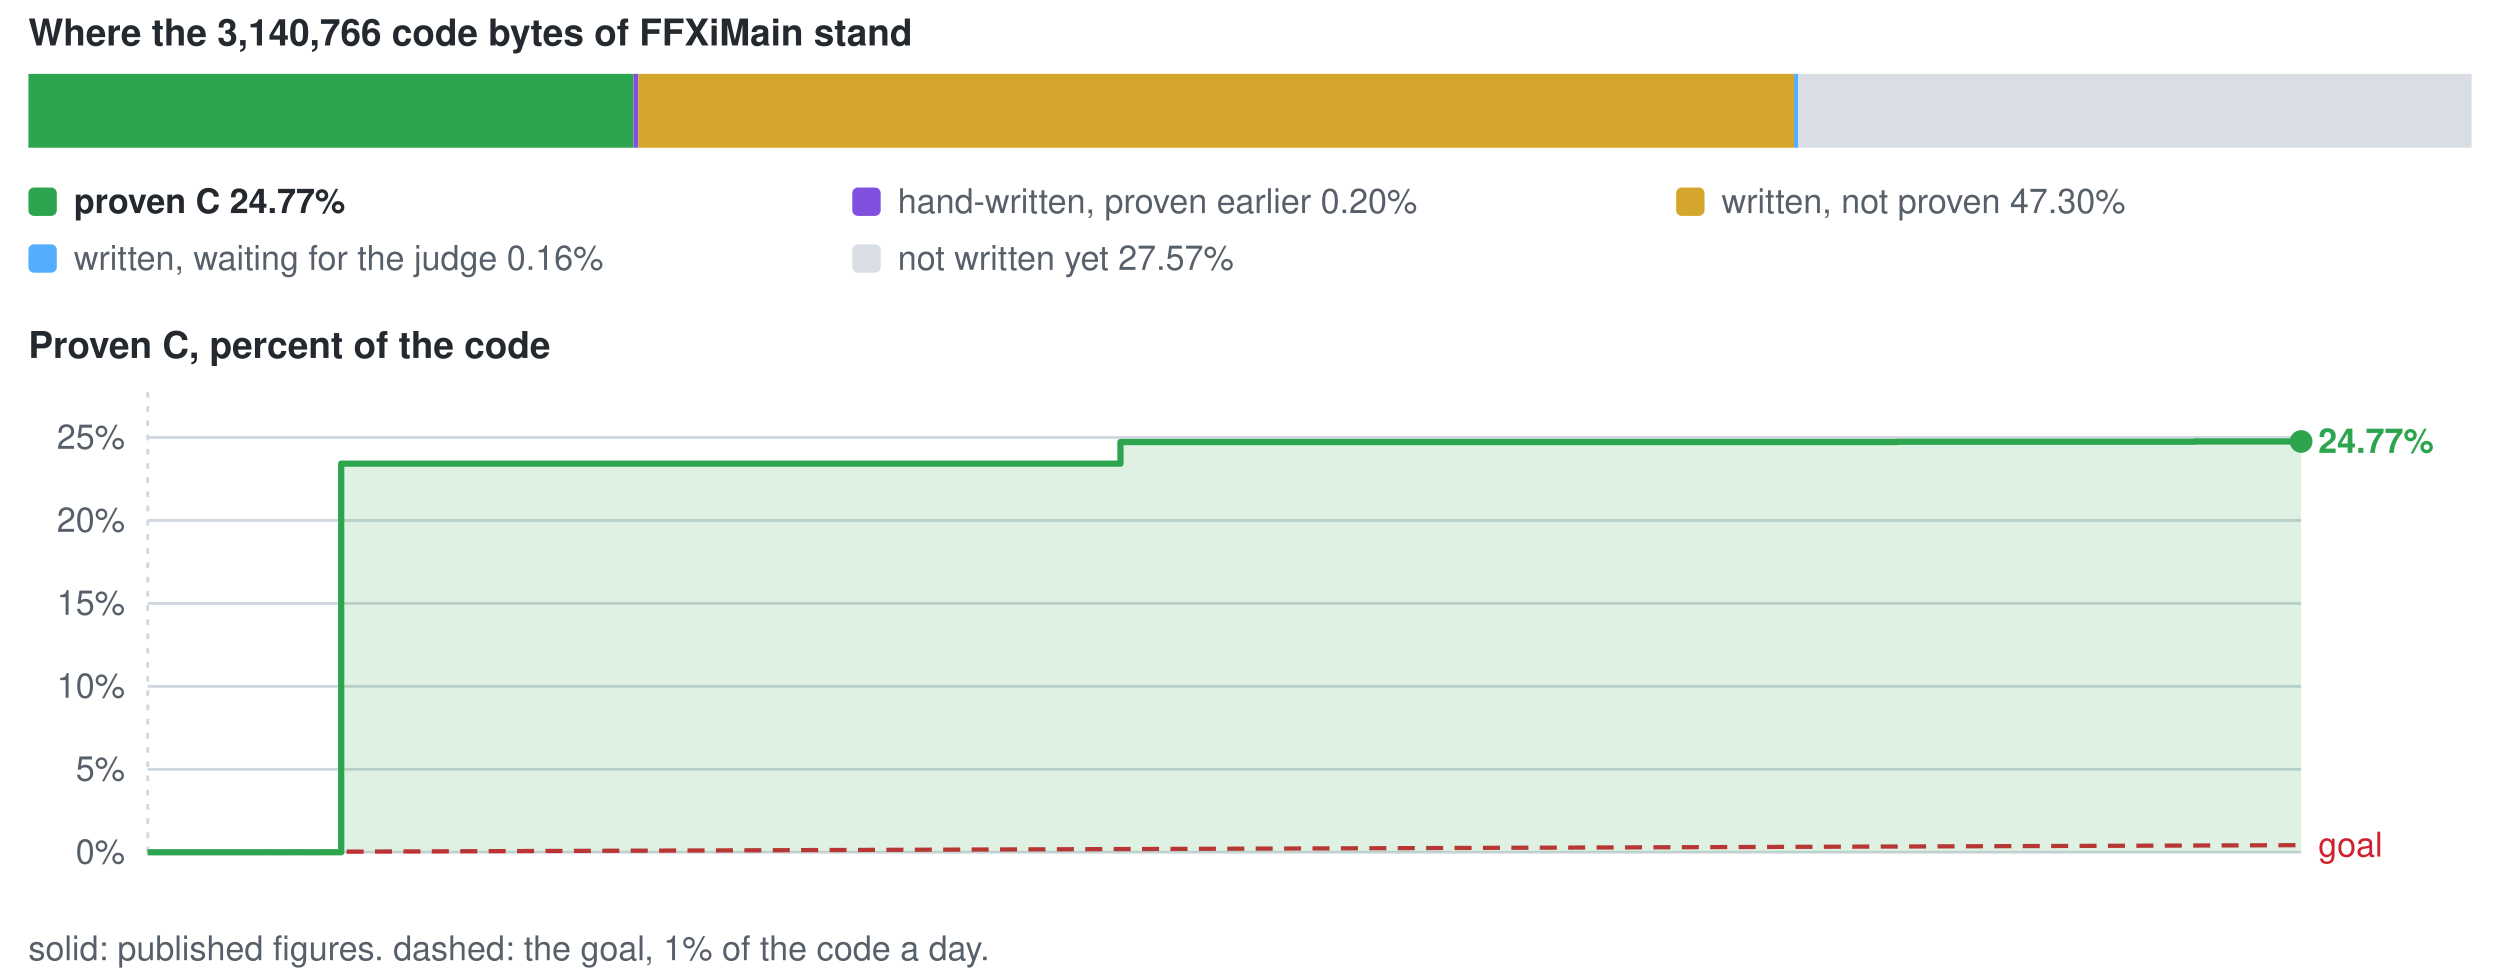
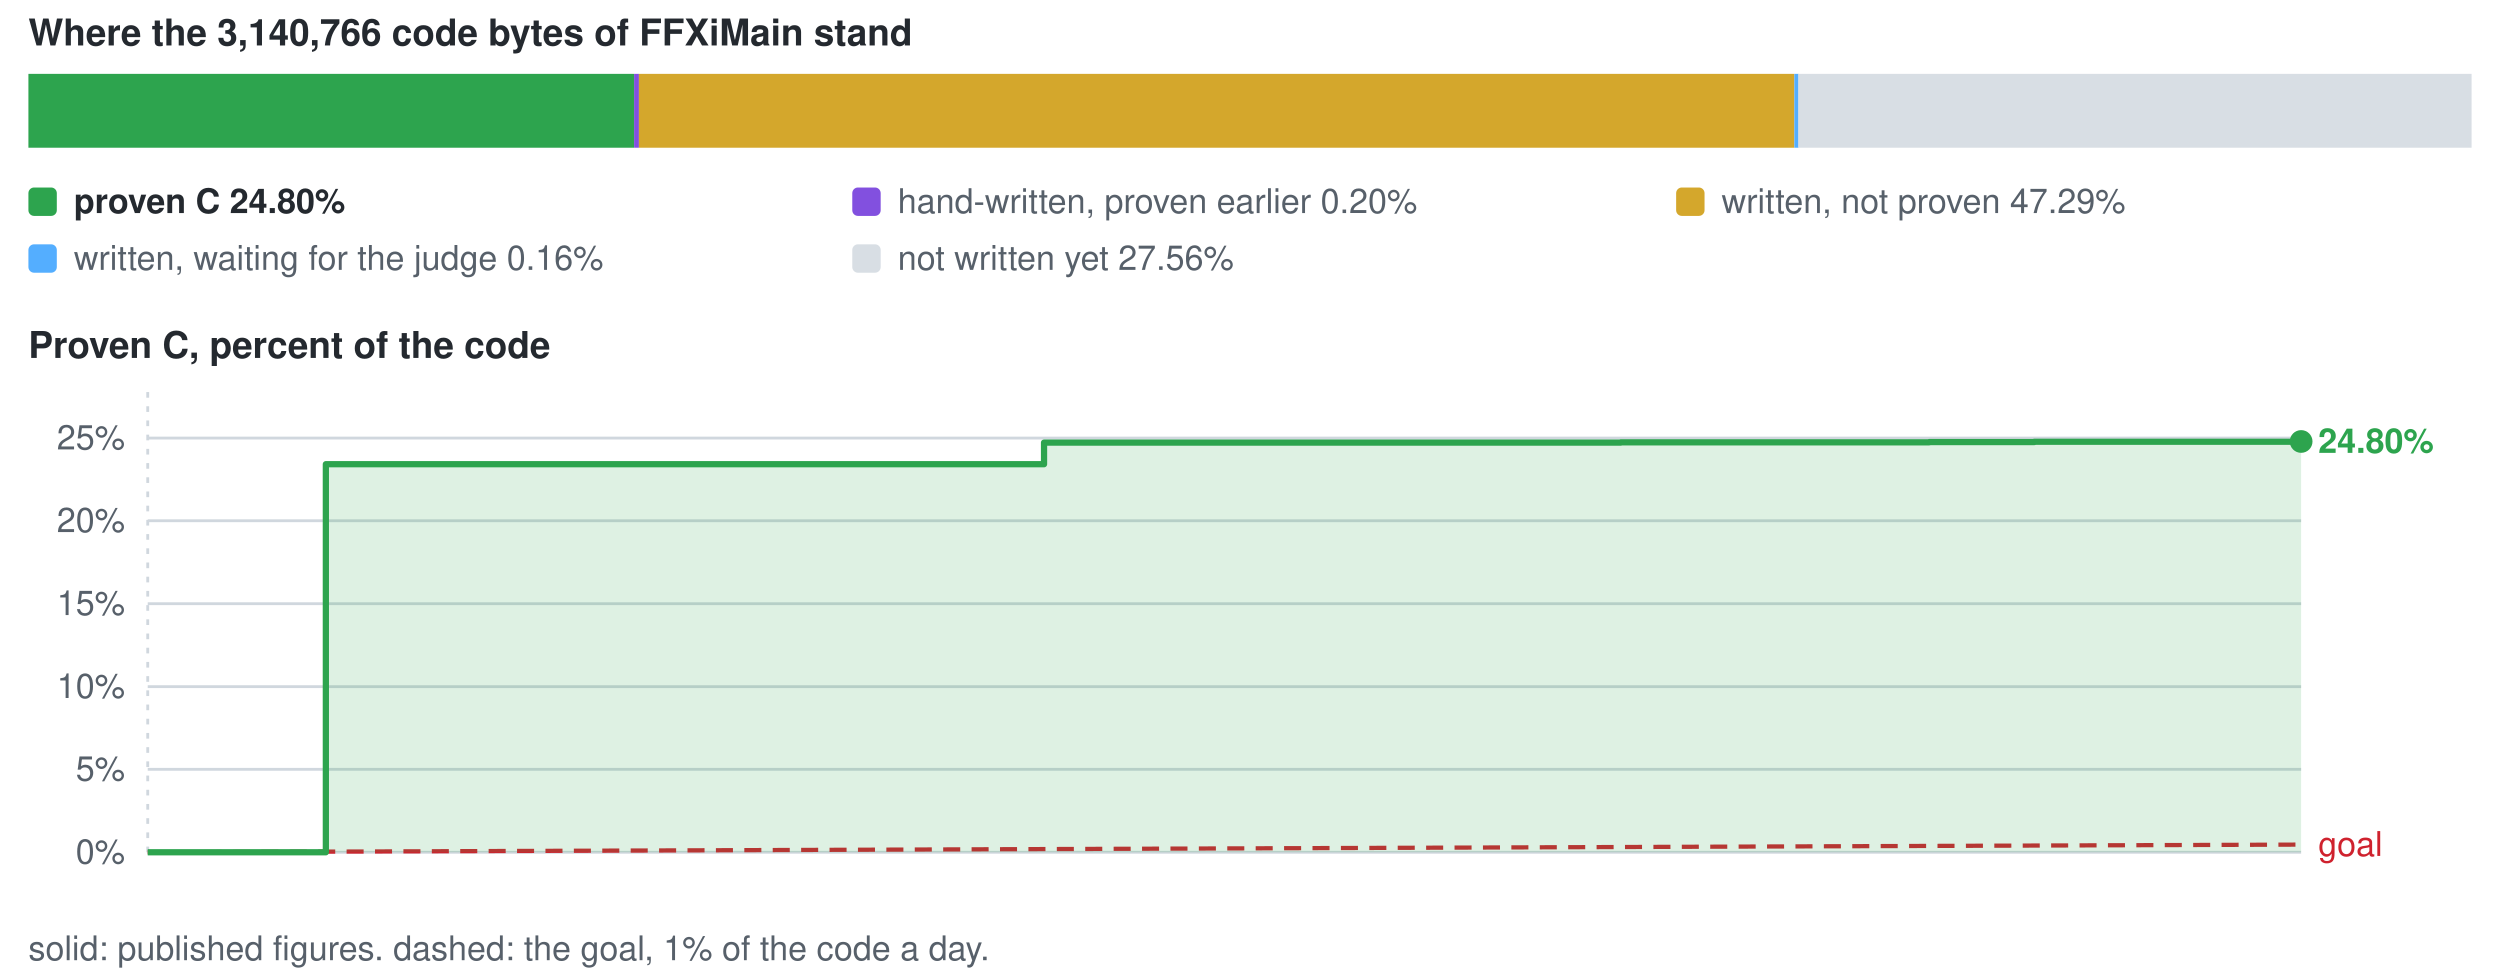
<svg xmlns="http://www.w3.org/2000/svg" viewBox="0 0 880 344" width="880" height="344" role="img" aria-label="conversion progress">
  <style>text{font-family:-apple-system,BlinkMacSystemFont,'Segoe UI',Helvetica,Arial,sans-serif;font-size:12px;fill:#57606a}.s{fill:#24292f;font-weight:600}.b{font-size:13px}</style>
  <text x="10" y="16" class="s b">Where the 3,140,766 code bytes of FFXiMain stand</text>
-   <rect x="10.0" y="26" width="213.0" height="26" fill="#2da44e" />
-   <rect x="223.0" y="26" width="1.7" height="26" fill="#8250df" />
-   <rect x="224.7" y="26" width="406.8" height="26" fill="#d4a72c" />
-   <rect x="631.5" y="26" width="1.5" height="26" fill="#54aeff" />
-   <rect x="632.9" y="26" width="237.1" height="26" fill="#d8dee4" />
+   <rect x="10.0" y="26" width="213.2" height="26" fill="#2da44e" />
+   <rect x="223.2" y="26" width="1.7" height="26" fill="#8250df" />
+   <rect x="224.9" y="26" width="406.7" height="26" fill="#d4a72c" />
+   <rect x="631.6" y="26" width="1.5" height="26" fill="#54aeff" />
+   <rect x="633.0" y="26" width="237.0" height="26" fill="#d8dee4" />
  <rect x="10" y="66" width="10" height="10" rx="2" fill="#2da44e" />
-   <text x="26" y="75" class="s">proven C 24.77%</text>
+   <text x="26" y="75" class="s">proven C 24.80%</text>
  <rect x="300" y="66" width="10" height="10" rx="2" fill="#8250df" />
  <text x="316" y="75">hand-written, proven earlier 0.20%</text>
  <rect x="590" y="66" width="10" height="10" rx="2" fill="#d4a72c" />
-   <text x="606" y="75">written, not proven 47.30%</text>
+   <text x="606" y="75">written, not proven 47.29%</text>
  <rect x="10" y="86" width="10" height="10" rx="2" fill="#54aeff" />
  <text x="26" y="95">written, waiting for the judge 0.16%</text>
  <rect x="300" y="86" width="10" height="10" rx="2" fill="#d8dee4" />
-   <text x="316" y="95">not written yet 27.57%</text>
+   <text x="316" y="95">not written yet 27.56%</text>
  <text x="10" y="126" class="s b">Proven C, percent of the code</text>
  <line x1="52" y1="300.0" x2="810" y2="300.0" stroke="#d0d7de" stroke-width="1" />
  <text x="44" y="304.0" text-anchor="end">0%</text>
  <line x1="52" y1="270.8" x2="810" y2="270.8" stroke="#d0d7de" stroke-width="1" />
  <text x="44" y="274.8" text-anchor="end">5%</text>
-   <line x1="52" y1="241.6" x2="810" y2="241.6" stroke="#d0d7de" stroke-width="1" />
-   <text x="44" y="245.6" text-anchor="end">10%</text>
-   <line x1="52" y1="212.4" x2="810" y2="212.4" stroke="#d0d7de" stroke-width="1" />
-   <text x="44" y="216.4" text-anchor="end">15%</text>
-   <line x1="52" y1="183.2" x2="810" y2="183.2" stroke="#d0d7de" stroke-width="1" />
-   <text x="44" y="187.2" text-anchor="end">20%</text>
-   <line x1="52" y1="154.0" x2="810" y2="154.0" stroke="#d0d7de" stroke-width="1" />
-   <text x="44" y="158.0" text-anchor="end">25%</text>
+   <line x1="52" y1="241.7" x2="810" y2="241.7" stroke="#d0d7de" stroke-width="1" />
+   <text x="44" y="245.7" text-anchor="end">10%</text>
+   <line x1="52" y1="212.5" x2="810" y2="212.5" stroke="#d0d7de" stroke-width="1" />
+   <text x="44" y="216.5" text-anchor="end">15%</text>
+   <line x1="52" y1="183.3" x2="810" y2="183.3" stroke="#d0d7de" stroke-width="1" />
+   <text x="44" y="187.3" text-anchor="end">20%</text>
+   <line x1="52" y1="154.2" x2="810" y2="154.2" stroke="#d0d7de" stroke-width="1" />
+   <text x="44" y="158.2" text-anchor="end">25%</text>
  <line x1="52.0" y1="138" x2="52.0" y2="300" stroke="#d0d7de" stroke-width="1" stroke-dasharray="2 3" />
-   <line x1="52.0" y1="300.0" x2="810.0" y2="297.5" stroke="#cf222e" stroke-width="1.5" stroke-dasharray="6 4" />
-   <text x="816.0" y="301.5" style="fill:#cf222e">goal</text>
-   <path d="M52.0 300.0 H120.1 V163.2 H148.5 V163.2 H196.7 V163.2 H266.3 V163.2 H394.4 V155.6 H423.7 V155.6 H477.2 V155.6 H564.4 V155.6 H614.8 V155.6 H667.6 V155.5 H732.6 V155.5 H772.7 V155.4 H810.0 V155.4 V300.0 H52.0 Z" fill="#2da44e" fill-opacity="0.16" />
-   <path d="M52.0 300.0 H120.1 V163.2 H148.5 V163.2 H196.7 V163.2 H266.3 V163.2 H394.4 V155.6 H423.7 V155.6 H477.2 V155.6 H564.4 V155.6 H614.8 V155.6 H667.6 V155.5 H732.6 V155.5 H772.7 V155.4 H810.0 V155.4" fill="none" stroke="#2da44e" stroke-width="2.2" stroke-linejoin="round" />
+   <line x1="52.0" y1="300.0" x2="810.0" y2="297.3" stroke="#cf222e" stroke-width="1.5" stroke-dasharray="6 4" />
+   <text x="816.0" y="301.3" style="fill:#cf222e">goal</text>
+   <path d="M52.0 300.0 H114.7 V163.4 H140.9 V163.4 H185.3 V163.4 H249.5 V163.4 H367.5 V155.8 H394.5 V155.8 H443.8 V155.8 H524.1 V155.8 H570.5 V155.7 H619.2 V155.7 H679.1 V155.6 H716.1 V155.5 H750.5 V155.5 H810.0 V155.4 V300.0 H52.0 Z" fill="#2da44e" fill-opacity="0.16" />
+   <path d="M52.0 300.0 H114.7 V163.4 H140.9 V163.4 H185.3 V163.4 H249.5 V163.4 H367.5 V155.8 H394.5 V155.8 H443.8 V155.8 H524.1 V155.8 H570.5 V155.7 H619.2 V155.7 H679.1 V155.6 H716.1 V155.5 H750.5 V155.5 H810.0 V155.4" fill="none" stroke="#2da44e" stroke-width="2.2" stroke-linejoin="round" />
  <circle cx="810.0" cy="155.4" r="4" fill="#2da44e" />
-   <text x="816.0" y="159.4" class="s" style="fill:#2da44e">24.77%</text>
+   <text x="816.0" y="159.4" class="s" style="fill:#2da44e">24.80%</text>
  <text x="10" y="338">solid: published figures. dashed: the goal, 1% of the code a day.</text>
</svg>
